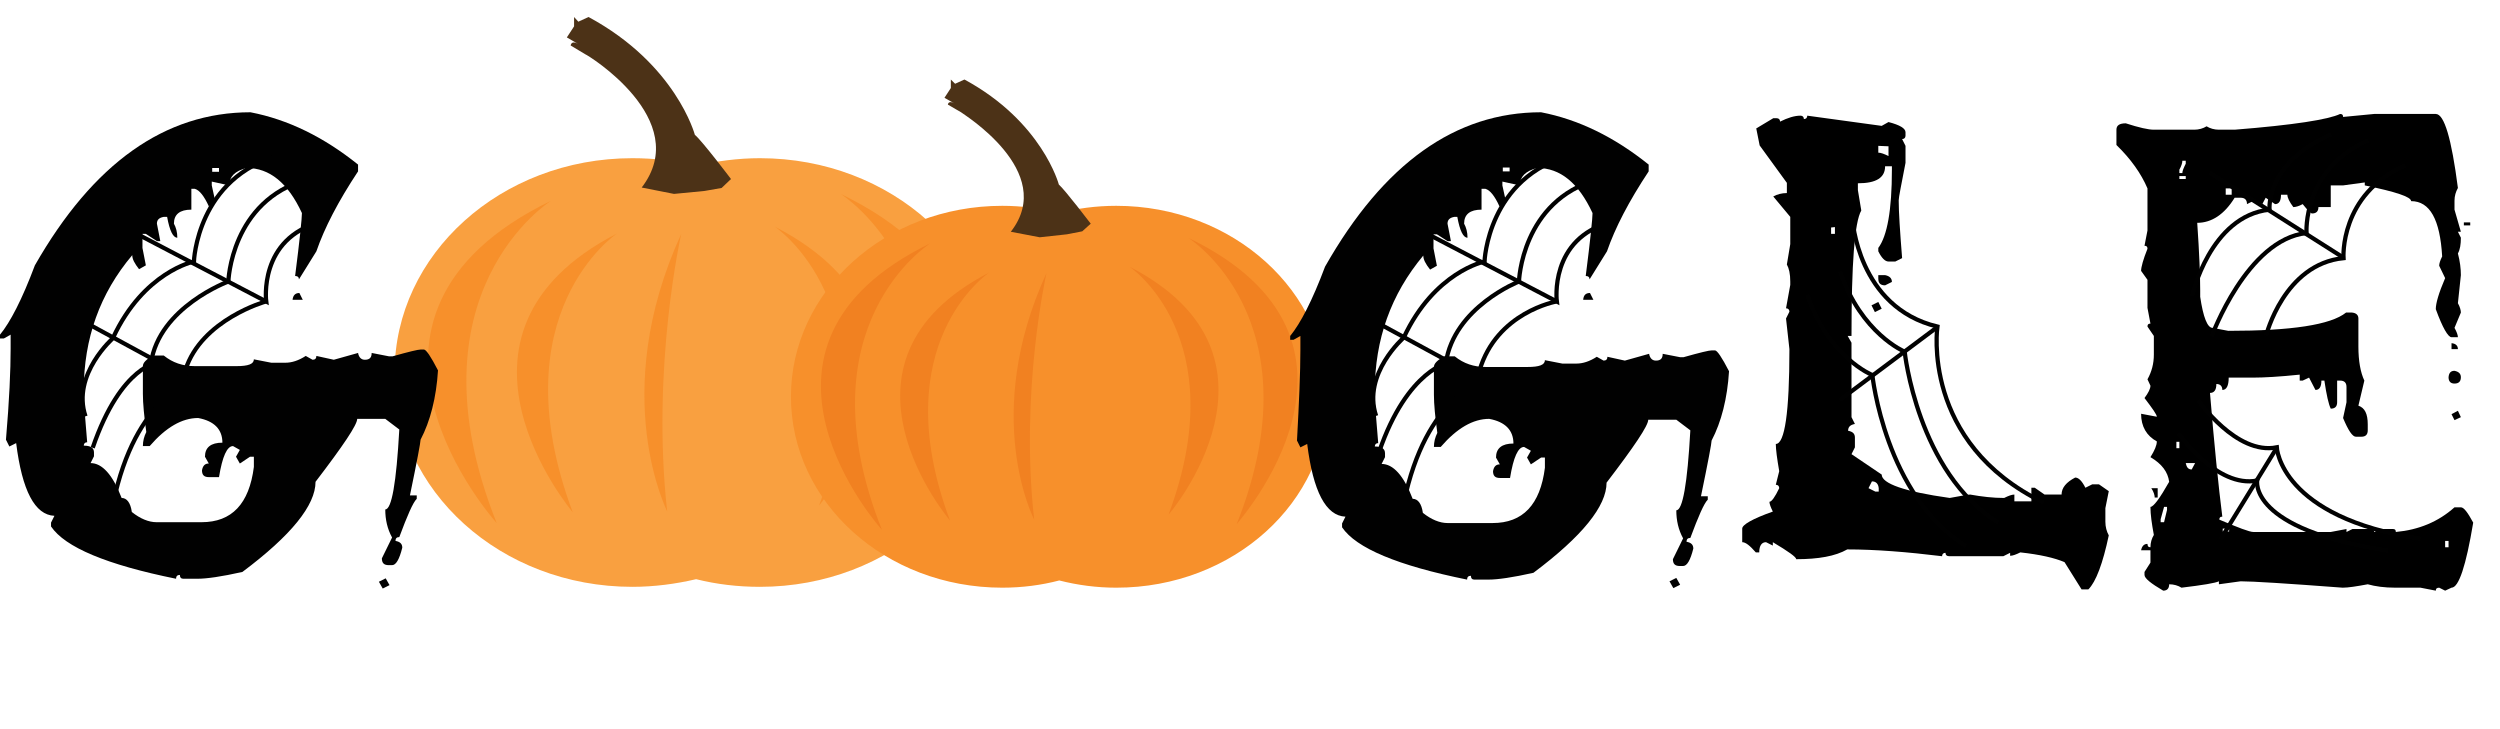
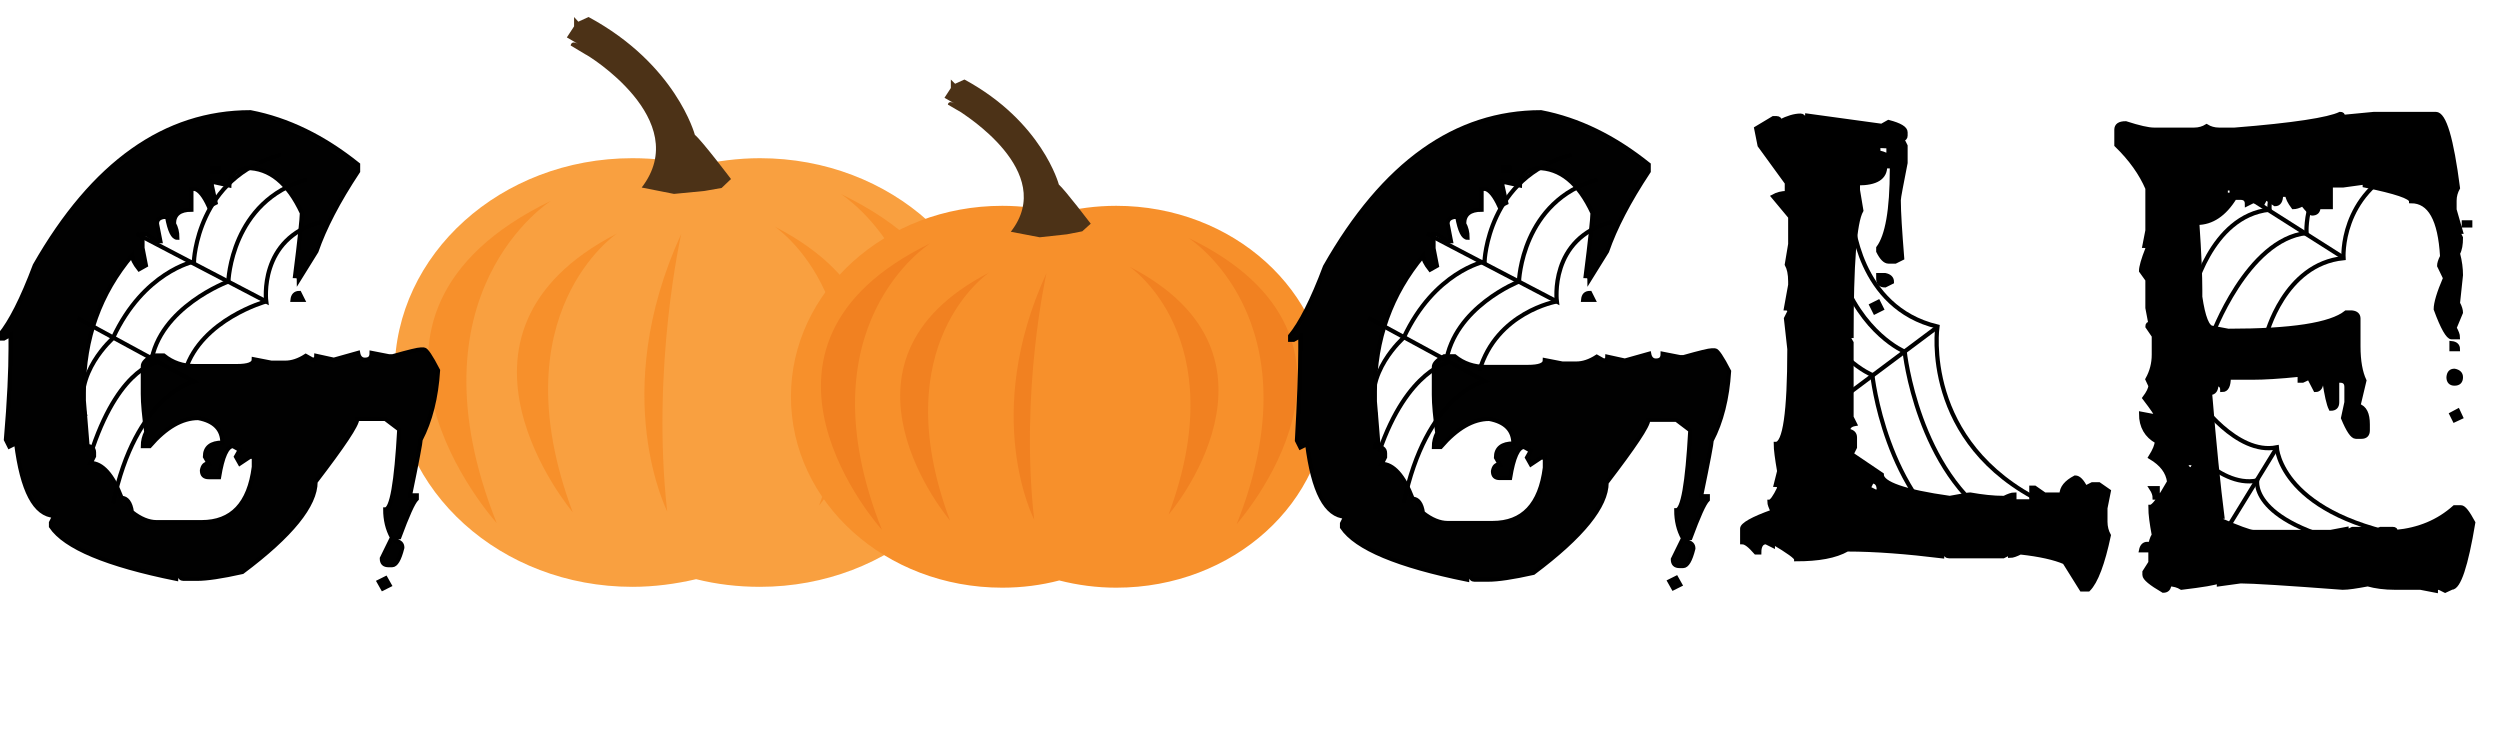
<svg xmlns="http://www.w3.org/2000/svg" version="1.1" id="Layer_1" x="0px" y="0px" viewBox="0 0 587.9 171.4" style="enable-background:new 0 0 587.9 171.4;" xml:space="preserve">
  <style type="text/css">
	.st0{fill:#F9A040;}
	.st1{fill:#F7902B;}
	.st2{fill:#4C3217;}
	.st3{fill:#F18121;}
	.st4{enable-background:new    ;}
- 	.st5{fill:#010101;}
- 	.st6{fill:none;stroke:#010101;stroke-miterlimit:10;}
+ 	.st5{fill:#010101;stroke:#000000;stroke-miterlimit:10;}
+ 	.st6{fill:none;stroke:#000000;stroke-miterlimit:10;}
+ 	.st7{stroke:#000000;stroke-miterlimit:10;}
</style>
  <g id="Layer_1_1_">
    <path class="st0" d="M178.7,37.2c-5.2,0-10.3,0.7-15,1.8c-4.8-1.2-9.8-1.8-15-1.8c-30.9,0-55.9,22.6-55.9,50.4s25,50.4,55.9,50.4   c5.2,0,10.3-0.7,15-1.8c4.8,1.2,9.8,1.8,15,1.8c30.8,0,55.9-22.6,55.9-50.4S209.6,37.2,178.7,37.2z" />
    <path class="st1" d="M129.6,47.2c0,0-34.4,21.6-12.8,75.8C116.8,123,73,74.6,129.6,47.2z" />
    <path class="st1" d="M145.1,54.9c0,0-28,18.7-10.4,65.6C134.7,120.4,99.1,78.6,145.1,54.9z" />
    <path class="st2" d="M150.9,44.1l7.6,1.5l7.2-0.7l4-0.7l2.2-2.1c0,0-6.8-9-8.5-10.4c0,0-4.4-16.6-25-27.7L136,5.1L135,4v2.2   l-1.7,2.6l2.6,1.5c-1.6-0.9-1.7,0.4-1.7,0.4l3.5,2.1C137.8,12.7,163.2,28.1,150.9,44.1z" />
    <path class="st1" d="M197.7,45.6c0,0,34.4,21.6,12.8,75.8C210.5,121.4,254.4,73,197.7,45.6z" />
    <path class="st1" d="M182.2,53.3c0,0,28,18.7,10.4,65.6C192.6,118.9,228.2,77,182.2,53.3z" />
    <path class="st1" d="M160.2,55c0,0-7.1,31.3-3.3,65.3C157,120.3,142.8,93,160.2,55z" />
  </g>
  <g id="Layer_2">
    <path class="st1" d="M262.5,48.4c-4.7,0-9.2,0.6-13.4,1.7c-4.3-1.1-8.8-1.7-13.4-1.7c-27.5,0-49.7,20.1-49.7,44.9   s22.2,44.9,49.7,44.9c4.7,0,9.2-0.6,13.4-1.7c4.3,1.1,8.8,1.7,13.4,1.7c27.5,0,49.7-20.1,49.7-44.9S289.9,48.4,262.5,48.4z" />
    <path class="st3" d="M218.8,57.2c0,0-30.6,19.2-11.4,67.4C207.4,124.6,168.5,81.6,218.8,57.2z" />
    <path class="st3" d="M232.6,64.1c0,0-24.8,16.6-9.2,58.3C223.4,122.4,191.7,85.2,232.6,64.1z" />
    <path class="st2" d="M237.7,54.5l6.8,1.3l6.4-0.7l3.6-0.7l2-1.8c0,0-6.1-8-7.5-9.2c0,0-3.9-14.8-22.2-24.7l-2.2,1l-1-1v2l-1.5,2.3   l2.3,1.3c-1.4-0.8-1.5,0.3-1.5,0.3l3.1,1.8C226.1,26.6,248.8,40.3,237.7,54.5z" />
    <path class="st3" d="M279.4,55.9c0,0,30.6,19.2,11.4,67.4C290.7,123.2,329.7,80.2,279.4,55.9z" />
    <path class="st3" d="M265.6,62.7c0,0,24.8,16.6,9.2,58.3C274.9,121,306.5,83.8,265.6,62.7z" />
    <path class="st3" d="M246.1,64.2c0,0-6.3,27.8-2.9,58C243.2,122.2,230.6,98,246.1,64.2z" />
  </g>
  <g id="G_x27_s">
    <g class="st4">
      <path class="st5" d="M58.9,26.4c8.8,1.7,17.2,5.8,25.3,12.3v1.6c-4.7,7.1-7.9,13.3-9.8,18.8l-4.1,6.6c0-0.5-0.3-0.8-0.9-0.8    c1.1-8.6,1.6-13.6,1.6-14.8c-3.3-7.1-7.6-10.6-13-10.6c-2.8,0.7-4.1,2.1-4.1,4.1l-4.1-0.9v0.9l0.9,4.1l-1.6,0.8    c-1.1-2.4-2.2-3.8-3.3-4.1H45v4.9c-2.7,0-4.1,1.1-4.1,3.3c0.5,0.9,0.8,2,0.8,3.3c-1,0-1.8-1.6-2.4-4.9h-0.8    c-1.1,0.2-1.6,0.7-1.6,1.6l0.8,4.1h-0.8L34.3,55h-0.8v3.3l0.8,4.1l-1.6,0.9c-1.1-1.4-1.6-2.4-1.6-3.3c-7.6,9-11.4,19.6-11.4,31.8    v2.4l0.8,9.8c-0.5,0-0.8,0.3-0.8,0.8c1.6,0,2.4,0.5,2.4,1.6v0.9l-0.8,1.6c2.7,0,5.2,2.7,7.3,8.2c1.2,0,2.1,1.1,2.4,3.3    c2,1.6,4,2.4,5.8,2.4h10.6c7.1,0,11.2-4.3,12.3-13v-2.4h-0.9l-2.4,1.6l-0.9-1.6l0.9-1.6l-1.6-0.9c-1.4,0-2.5,2.4-3.3,7.3h-2.4    c-1.1,0-1.6-0.5-1.6-1.6c0.2-1.1,0.7-1.6,1.6-1.6l-0.9-1.6c0-2.2,1.4-3.3,4.1-3.3c0-3.1-1.9-5.1-5.7-5.8c-3.8,0-7.6,2.2-11.4,6.6    h-1.6c0-1.2,0.3-2.3,0.8-3.3c-0.5-3.7-0.8-6.7-0.8-9v-6.5c0-0.8,0.8-1.6,2.4-2.5h2.5c2.1,1.7,4.5,2.5,7.3,2.5h9.8    c2.8,0,4.1-0.5,4.1-1.6l4.1,0.8h3.3c1.5,0,3.1-0.5,4.8-1.6l1.6,0.9c0.6,0,0.9-0.3,0.9-0.9l4.1,0.9l5.7-1.6    c0.2,1.1,0.8,1.6,1.6,1.6c1.1,0,1.6-0.5,1.6-1.6l4.1,0.8h0.8c3.9-1.1,6-1.6,6.6-1.6h0.8c0.5,0,1.6,1.6,3.3,4.9    c-0.4,6.4-1.8,11.9-4.1,16.3c0,0.6-0.8,4.9-2.5,13.1H98v0.8c-0.9,0.9-2.2,3.9-4.1,9c-0.6,0-0.9,0.3-0.9,0.9    c1.1,0.2,1.6,0.7,1.6,1.6c-0.7,2.8-1.5,4.1-2.4,4.1h-0.8c-1.1,0-1.6-0.5-1.6-1.6l2.4-4.9c-1.1-2-1.6-4.2-1.6-6.6    c1.5,0,2.6-6.2,3.3-18.8l-3.3-2.5H84c0,1.4-3.3,6.3-9.8,14.8c0,5.5-5.7,12.6-17.2,21.2c-4.9,1.1-8.4,1.6-10.6,1.6h-3.3    c-0.5,0-0.8-0.3-0.8-0.9c-0.6,0-0.9,0.3-0.9,0.9c-16.3-3.3-26.1-7.4-29.4-12.3v-0.9l0.8-1.6c-4.6-0.2-7.6-5.9-9-17.1L2.2,105    l-0.8-1.6C2.2,94.1,2.5,87,2.5,82v-3.3l-1.6,0.9H0v-0.9c2.4-2.9,5.2-8.3,8.2-16.3C21.9,38.4,38.8,26.4,58.9,26.4z M49.9,39.5v0.9    h1.6v-0.9H49.9z M70.4,68.9l0.8,1.6h-2.4C68.9,69.5,69.4,68.9,70.4,68.9z M90.7,136l0.9,1.6l-1.6,0.8l-0.9-1.6L90.7,136z" />
    </g>
    <path class="st6" d="M32,54.9l30.6,16c0,0-1.9-14.9,12.9-18.7" />
    <path class="st6" d="M72.2,42.2c-17.9,5-18.5,24-18.5,24s-16.3,6-18.2,19.2" />
    <path class="st6" d="M66.1,36.4c-19.8,5.2-20.5,25.1-20.5,25.1s-11.8,2.4-19,17.9" />
    <path class="st6" d="M62.5,70.9c0,0-15.1,4.2-18.9,16.1" />
    <path class="st6" d="M18.2,74.8l27.4,14.9c0,0-13.7,3.1-19,28.7" />
    <path class="st6" d="M26.7,79.4c0,0-9.9,8.6-6.6,18.5" />
    <path class="st6" d="M37.5,85.1c0,0-9,0.6-15.7,20.2" />
    <g class="st4">
      <path class="st5" d="M362.4,26.4c8.8,1.7,17.2,5.8,25.3,12.3v1.6c-4.7,7.1-7.9,13.3-9.8,18.8l-4.1,6.6c0-0.5-0.3-0.8-0.9-0.8    c1.1-8.6,1.6-13.6,1.6-14.8c-3.3-7.1-7.6-10.6-13-10.6c-2.8,0.7-4.1,2.1-4.1,4.1l-4.1-0.9v0.9l0.9,4.1l-1.6,0.8    c-1.1-2.4-2.2-3.8-3.3-4.1h-0.9v4.9c-2.7,0-4.1,1.1-4.1,3.3c0.5,0.9,0.8,2,0.8,3.3c-1,0-1.8-1.6-2.4-4.9H342    c-1.1,0.2-1.6,0.7-1.6,1.6l0.8,4.1h-0.8l-2.5-1.6h-0.8v3.3l0.8,4.1l-1.6,0.9c-1.1-1.4-1.6-2.4-1.6-3.3    c-7.6,9.1-11.4,19.7-11.4,31.9v2.4l0.8,9.8c-0.5,0-0.8,0.3-0.8,0.8c1.6,0,2.4,0.5,2.4,1.6v0.9l-0.8,1.6c2.7,0,5.2,2.7,7.3,8.2    c1.2,0,2.1,1.1,2.4,3.3c2,1.6,4,2.4,5.8,2.4H351c7.1,0,11.2-4.3,12.3-13v-2.4h-0.9l-2.4,1.6l-0.9-1.6l0.9-1.6l-1.6-0.9    c-1.4,0-2.5,2.4-3.3,7.3h-2.4c-1.1,0-1.6-0.5-1.6-1.6c0.2-1.1,0.7-1.6,1.6-1.6l-0.9-1.6c0-2.2,1.4-3.3,4.1-3.3    c0-3.1-1.9-5.1-5.7-5.8c-3.8,0-7.6,2.2-11.4,6.6h-1.6c0-1.2,0.3-2.3,0.8-3.3c-0.5-3.7-0.8-6.7-0.8-9v-6.5c0-0.8,0.8-1.6,2.4-2.5    h2.5c2.1,1.7,4.5,2.5,7.3,2.5h9.8c2.8,0,4.1-0.5,4.1-1.6l4.1,0.8h3.3c1.5,0,3.1-0.5,4.8-1.6l1.6,0.9c0.6,0,0.9-0.3,0.9-0.9    l4.1,0.9l5.7-1.6c0.2,1.1,0.8,1.6,1.6,1.6c1.1,0,1.6-0.5,1.6-1.6l4.1,0.8h0.8c3.9-1.1,6-1.6,6.6-1.6h0.8c0.5,0,1.6,1.6,3.3,4.9    c-0.4,6.4-1.8,11.9-4.1,16.3c0,0.6-0.8,4.9-2.5,13.1h1.6v0.8c-0.9,0.9-2.2,3.9-4.1,9c-0.6,0-0.9,0.3-0.9,0.9    c1.1,0.2,1.6,0.7,1.6,1.6c-0.7,2.8-1.5,4.1-2.4,4.1H395c-1.1,0-1.6-0.5-1.6-1.6l2.4-4.9c-1.1-2-1.6-4.2-1.6-6.6    c1.5,0,2.6-6.2,3.3-18.8l-3.3-2.5h-6.6c0,1.4-3.3,6.3-9.8,14.8c0,5.5-5.7,12.6-17.2,21.2c-4.9,1.1-8.4,1.6-10.6,1.6h-3.3    c-0.5,0-0.8-0.3-0.8-0.9c-0.6,0-0.9,0.3-0.9,0.9c-16.3-3.3-26.1-7.4-29.4-12.3v-0.9l0.8-1.6c-4.6-0.2-7.6-5.9-9-17.1l-1.6,0.8    l-0.8-1.6c0.5-9.1,0.8-16.2,0.8-21.3V79l-1.6,0.9h-0.8V79c2.4-2.9,5.2-8.3,8.2-16.3C325.4,38.4,342.3,26.4,362.4,26.4z     M353.4,39.4v0.9h1.6v-0.9H353.4z M373.9,68.9l0.8,1.6h-2.4C372.4,69.4,372.9,68.9,373.9,68.9z M394.2,135.9l0.9,1.6l-1.6,0.8    l-0.9-1.6L394.2,135.9z" />
    </g>
    <path class="st6" d="M335.5,54.9l30.6,16c0,0-1.9-14.9,12.9-18.7" />
    <path class="st6" d="M375.7,42.2c-17.9,5-18.5,24-18.5,24s-15.3,6-17.2,19.2" />
    <path class="st6" d="M369.6,36.4c-19.8,5.2-20.5,25.1-20.5,25.1s-11.8,2.4-19,17.9" />
    <path class="st6" d="M366,70.9c0,0-14.1,2.5-18.1,16.3" />
    <path class="st6" d="M321.7,74.7l27.4,14.9c0,0-13.7,3.1-19,28.7" />
    <path class="st6" d="M330.2,79.3c0,0-9.9,8.6-6.6,18.5" />
    <path class="st6" d="M341,85.1c0,0-10,1.6-16.7,21.2" />
  </g>
  <g id="LE">
    <g class="st4">
-       <path d="M423.4,27.2c0.5,0,0.8,0.3,0.8,0.8c0.5,0,0.8-0.3,0.8-0.8l17.5,2.4l1.6-0.9c2.7,0.7,4,1.5,4,2.4v0.8    c0,0.5-0.3,0.8-0.8,0.8l0.8,1.6v4c-1,5.2-1.6,8.1-1.6,8.8c0,2.8,0.3,7.3,0.8,13.6l-1.6,0.8h-1.6c-0.8,0-1.6-0.8-2.4-2.4v-0.8    c2.1-2.8,3.2-8.9,3.2-18.4v-0.8h-1.6c0,2.7-2.1,4-6.4,4v1.6l0.8,4.8c-1.6,2.8-2.3,12.6-2.3,29.5h-0.9l0.9,1.6v17.5l0.8,1.6    c-1.1,0.2-1.6,0.7-1.6,1.6c1.1,0.2,1.6,0.7,1.6,1.6v2.3l-0.8,1.6l7.1,4.8c0,2.1,5.3,4,16,5.5c2.8-0.5,4.3-0.8,4.8-0.8    c2.8,0.5,5.4,0.8,8,0.8c1-0.5,1.8-0.8,2.4-0.8v1.6h4v-3.2h0.8l2.3,1.6h4c0-1.6,1.1-2.9,3.2-4c0.8,0,1.6,0.8,2.4,2.4l1.6-0.8h1.6    l2.3,1.6l-0.8,4v3.2c0,1.2,0.3,2.3,0.8,3.2c-1.4,6.6-3,10.9-4.8,12.7h-1.6l-4-6.4c-2.3-1-5.8-1.8-10.4-2.3c-1,0.5-1.8,0.8-2.4,0.8    V130l-1.6,0.8h-12.7c-0.6,0-0.9-0.3-0.9-0.8c-0.5,0-0.8,0.3-0.8,0.8c-8.2-1-15.7-1.6-22.3-1.6c-2.8,1.6-6.8,2.3-12,2.3    c0-0.5-1.8-1.8-5.5-4v0.8l-1.6-0.8c-1,0-1.6,0.8-1.6,2.4h-0.8c-1.4-1.6-2.4-2.4-3.2-2.4v-3.2c0-0.9,2.4-2.3,7.2-4    c-0.5-1-0.8-1.8-0.8-2.3c0.5,0,1.3-1.1,2.3-3.2c0-0.5-0.3-0.8-0.8-0.8l0.8-3.2c-0.5-2.9-0.8-5.1-0.8-6.4c2.1,0,3.2-7.4,3.2-22.3    l-0.8-7.2l0.8-1.6c0-0.5-0.3-0.8-0.8-0.8l1-5.5v-0.8c0-1.8-0.3-3.1-0.8-4l0.8-4.8V51l-4-4.8c0.9-0.5,2-0.8,3.2-0.8V43l-6.4-8.8    l-0.8-4l4-2.4h0.8c0.5,0,0.8,0.3,0.8,0.8C420.4,27.7,422,27.2,423.4,27.2z M430.6,53.5V55h0.9v-1.6L430.6,53.5L430.6,53.5z     M440.2,113.2l-0.8,1.6l1.6,0.8h0.8v-0.8C441.7,113.8,441.2,113.2,440.2,113.2z M441.7,71l0.8,1.6l-1.6,0.8l-0.8-1.6L441.7,71z     M441.7,34.3v1.6c0.6,0,1.4,0.3,2.4,0.8v-2.3L441.7,34.3L441.7,34.3z M441.7,64.7h1.6c1,0.2,1.6,0.7,1.6,1.6l-1.6,0.8    c-1.1,0-1.6-0.5-1.6-1.6V64.7z" />
-       <path d="M550.3,26.8c0.5,0,0.7,0.2,0.7,0.7l7.3-0.7h14.5c2,0,3.7,5.8,5.2,17.4c-0.5,0.9-0.8,1.9-0.8,3v2.1l1.5,5.2H578l0.7,1.4    c0,1.6-0.2,2.8-0.7,3.7c0.5,1.9,0.7,3.6,0.7,5.1l-0.7,6.6c0.5,0.9,0.7,1.7,0.7,2.2l-1.5,3.6c0.5,0.9,0.8,1.7,0.8,2.2h-1.5    c-0.8,0-2.1-2.2-3.7-6.6c0-1.4,0.7-3.8,2.2-7.3l-1.4-2.9c0-0.5,0.2-1.2,0.7-2.2c-0.5-8.7-2.9-13-7.3-13c0-1-3.6-2.2-10.9-3.7v-0.7    l-5.1,0.7h-2.9v5.1h-2.9c0,1-0.5,1.5-1.5,1.5c-0.3,0-1-0.7-2.2-2.2c-0.9,0.5-1.7,0.7-2.2,0.7c-0.9-1.2-1.4-2.2-1.4-2.9h-1.5    c0,1.5-0.5,2.2-1.4,2.2l-2.2-1.5L532,48l-1.4-0.7h-0.8l-1.4,0.7c0-1-0.5-1.5-1.5-1.5h-1.4c-2.4,3.9-5.4,5.9-8.8,5.9    c0.5,7.2,0.7,12.6,0.7,15.9v1.5c0.7,4.8,1.7,7.3,2.9,7.3l3.7,0.7c14.8,0,24.1-1.4,27.7-4.3h1.4c1,0.1,1.5,0.6,1.5,1.4v6.6    c0,3.4,0.5,6.1,1.4,8l-1.4,5.9c1.5,0.5,2.2,1.9,2.2,4.4v1.4c0,1-0.5,1.5-1.5,1.5H554c-0.8,0-1.8-1.5-3-4.4l0.8-3.7V91    c0-1-0.5-1.5-1.5-1.5h-0.7v5.1c0,1-0.5,1.5-1.5,1.5c-0.5-1-1-3.2-1.5-6.6h-0.7c0,1.5-0.5,2.2-1.4,2.2l-1.5-2.9l-1.5,0.7h-0.7v-1.4    c-4.8,0.5-8.5,0.7-10.9,0.7h-5.8c0,1.9-0.5,2.9-1.5,2.9c0-0.9-0.5-1.4-1.4-1.4c0,1.4-0.5,2.1-1.5,2.1c1,12.2,2,22,2.9,29.1    c-0.5,0-0.7,0.2-0.7,0.7c4.5,1.9,7.1,2.9,8,2.9h18.2l3.7-0.7v0.7l1.4-0.7h4.4c0.5,0,0.7,0.2,0.7,0.7l1.5-0.7h2.9    c0.5,0,0.7,0.2,0.7,0.7c5.4-0.5,10-2.4,13.8-5.8h1.5c0.7,0,1.6,1.2,2.9,3.6c-1.7,10.2-3.4,15.3-5.1,15.3l-1.5,0.7l-1.4-0.7    c-0.5,0-0.8,0.2-0.8,0.7l-3.6-0.7h-5.9c-2.6,0-4.7-0.3-6.5-0.8c-2.7,0.5-4.6,0.8-5.9,0.8c-13.2-1-21.2-1.5-24-1.5l-5.1,0.7v-0.7    c-0.8,0.4-3.8,0.9-8.8,1.5c-0.8-0.5-1.8-0.8-2.9-0.8c0,1-0.5,1.5-1.4,1.5c-2.9-1.7-4.4-2.9-4.4-3.7v-0.7l1.4-2.2v-2.9h-2.2    c0.2-1,0.7-1.5,1.5-1.5c0,0.5,0.2,0.8,0.7,0.8c0-1.1,0.3-2.1,0.8-2.9c-0.5-2.7-0.8-4.8-0.8-6.6c0.7,0,2.2-2,4.4-5.9    c-0.3-2.3-1.7-4.2-4.4-5.8c1-1.6,1.5-2.8,1.5-3.7c-2.4-1.3-3.7-3.5-3.7-6.5l3.7,0.7c0-0.5-1-1.9-2.9-4.4c0.9-1.2,1.4-2.2,1.4-2.9    l-0.7-1.5c1-1.8,1.5-3.7,1.5-5.8V79l-1.5-2.2c0-0.5,0.2-0.7,0.7-0.7l-0.7-3.7v-6.6l-1.5-2.1c0-0.9,0.5-2.7,1.5-5.2    c0-0.5-0.2-0.7-0.7-0.7l0.7-3.6v-9.9c-1.5-3.5-3.9-6.9-7.3-10.2v-3.6c0-1,0.7-1.5,2.2-1.5c3.1,1,5.3,1.5,6.6,1.5h9.5    c1.1,0,2.1-0.3,2.9-0.8c0.8,0.5,1.8,0.8,2.9,0.8h3.7C539.4,29.4,547.6,28.1,550.3,26.8z M505.9,114.8h1.5v2.2h-0.7    C506.7,116.5,506.5,115.7,505.9,114.8z M508.9,119.2l-0.8,2.9v0.7h0.8l0.7-2.9v-0.7H508.9z M511.8,103.9v1.5h0.7v-1.5H511.8z     M513.2,37.8c0,0.5-0.2,1.2-0.7,2.1v0.8h0.7c0-0.5,0.3-1.2,0.8-2.2v-0.7C514,37.8,513.2,37.8,513.2,37.8z M512.5,41.4v0.7h1.5    v-0.7H512.5z M514,108.9c0.2,1,0.6,1.5,1.4,1.5l0.8-1.5H514z M522.7,124.3v0.7h1.5v-0.7H522.7z M523.4,44.3v1.5h1.4v-1.5H523.4z     M575,127.2v1.5h0.8v-1.5H575z M577.2,87.2c1,0.2,1.5,0.7,1.5,1.5c0,1-0.5,1.5-1.5,1.5c-0.9,0-1.4-0.5-1.4-1.5    C575.9,87.6,576.4,87.2,577.2,87.2z M576.5,80.7c1,0.1,1.5,0.6,1.5,1.4h-1.5V80.7z M578,96.6l0.7,1.5l-1.5,0.7l-0.7-1.4L578,96.6z     M579.4,52.3h1.5V53h-1.5V52.3z" />
+       <path class="st7" d="M423.4,27.2c0.5,0,0.8,0.3,0.8,0.8c0.5,0,0.8-0.3,0.8-0.8l17.5,2.4l1.6-0.9c2.7,0.7,4,1.5,4,2.4v0.8    c0,0.5-0.3,0.8-0.8,0.8l0.8,1.6v4c-1,5.2-1.6,8.1-1.6,8.8c0,2.8,0.3,7.3,0.8,13.6l-1.6,0.8h-1.6c-0.8,0-1.6-0.8-2.4-2.4v-0.8    c2.1-2.8,3.2-8.9,3.2-18.4v-0.8h-1.6c0,2.7-2.1,4-6.4,4v1.6l0.8,4.8c-1.6,2.8-2.3,12.6-2.3,29.5h-0.9l0.9,1.6v17.5l0.8,1.6    c-1.1,0.2-1.6,0.7-1.6,1.6c1.1,0.2,1.6,0.7,1.6,1.6v2.3l-0.8,1.6l7.1,4.8c0,2.1,5.3,4,16,5.5c2.8-0.5,4.3-0.8,4.8-0.8    c2.8,0.5,5.4,0.8,8,0.8c1-0.5,1.8-0.8,2.4-0.8v1.6h4v-3.2h0.8l2.3,1.6h4c0-1.6,1.1-2.9,3.2-4c0.8,0,1.6,0.8,2.4,2.4l1.6-0.8h1.6    l2.3,1.6l-0.8,4v3.2c0,1.2,0.3,2.3,0.8,3.2c-1.4,6.6-3,10.9-4.8,12.7h-1.6l-4-6.4c-2.3-1-5.8-1.8-10.4-2.3c-1,0.5-1.8,0.8-2.4,0.8    V130l-1.6,0.8h-12.7c-0.6,0-0.9-0.3-0.9-0.8c-0.5,0-0.8,0.3-0.8,0.8c-8.2-1-15.7-1.6-22.3-1.6c-2.8,1.6-6.8,2.3-12,2.3    c0-0.5-1.8-1.8-5.5-4v0.8l-1.6-0.8c-1,0-1.6,0.8-1.6,2.4h-0.8c-1.4-1.6-2.4-2.4-3.2-2.4v-3.2c0-0.9,2.4-2.3,7.2-4    c-0.5-1-0.8-1.8-0.8-2.3c0.5,0,1.3-1.1,2.3-3.2c0-0.5-0.3-0.8-0.8-0.8l0.8-3.2c-0.5-2.9-0.8-5.1-0.8-6.4c2.1,0,3.2-7.4,3.2-22.3    l-0.8-7.2l0.8-1.6c0-0.5-0.3-0.8-0.8-0.8l1-5.5v-0.8c0-1.8-0.3-3.1-0.8-4l0.8-4.8V51l-4-4.8c0.9-0.5,2-0.8,3.2-0.8V43l-6.4-8.8    l-0.8-4l4-2.4h0.8c0.5,0,0.8,0.3,0.8,0.8C420.4,27.7,422,27.2,423.4,27.2z M430.6,53.5V55h0.9v-1.6L430.6,53.5L430.6,53.5z     M440.2,113.2l-0.8,1.6l1.6,0.8h0.8v-0.8C441.7,113.8,441.2,113.2,440.2,113.2z M441.7,71l0.8,1.6l-1.6,0.8l-0.8-1.6L441.7,71z     M441.7,34.3v1.6c0.6,0,1.4,0.3,2.4,0.8v-2.3L441.7,34.3L441.7,34.3z M441.7,64.7h1.6c1,0.2,1.6,0.7,1.6,1.6l-1.6,0.8    c-1.1,0-1.6-0.5-1.6-1.6V64.7z" />
+       <path class="st7" d="M550.3,26.8c0.5,0,0.7,0.2,0.7,0.7l7.3-0.7h14.5c2,0,3.7,5.8,5.2,17.4c-0.5,0.9-0.8,1.9-0.8,3v2.1l1.5,5.2    H578l0.7,1.4c0,1.6-0.2,2.8-0.7,3.7c0.5,1.9,0.7,3.6,0.7,5.1l-0.7,6.6c0.5,0.9,0.7,1.7,0.7,2.2l-1.5,3.6c0.5,0.9,0.8,1.7,0.8,2.2    h-1.5c-0.8,0-2.1-2.2-3.7-6.6c0-1.4,0.7-3.8,2.2-7.3l-1.4-2.9c0-0.5,0.2-1.2,0.7-2.2c-0.5-8.7-2.9-13-7.3-13c0-1-3.6-2.2-10.9-3.7    v-0.7l-5.1,0.7h-2.9v5.1h-2.9c0,1-0.5,1.5-1.5,1.5c-0.3,0-1-0.7-2.2-2.2c-0.9,0.5-1.7,0.7-2.2,0.7c-0.9-1.2-1.4-2.2-1.4-2.9h-1.5    c0,1.5-0.5,2.2-1.4,2.2l-2.2-1.5L532,48l-1.4-0.7h-0.8l-1.4,0.7c0-1-0.5-1.5-1.5-1.5h-1.4c-2.4,3.9-5.4,5.9-8.8,5.9    c0.5,7.2,0.7,12.6,0.7,15.9v1.5c0.7,4.8,1.7,7.3,2.9,7.3l3.7,0.7c14.8,0,24.1-1.4,27.7-4.3h1.4c1,0.1,1.5,0.6,1.5,1.4v6.6    c0,3.4,0.5,6.1,1.4,8l-1.4,5.9c1.5,0.5,2.2,1.9,2.2,4.4v1.4c0,1-0.5,1.5-1.5,1.5H554c-0.8,0-1.8-1.5-3-4.4l0.8-3.7V91    c0-1-0.5-1.5-1.5-1.5h-0.7v5.1c0,1-0.5,1.5-1.5,1.5c-0.5-1-1-3.2-1.5-6.6h-0.7c0,1.5-0.5,2.2-1.4,2.2l-1.5-2.9l-1.5,0.7h-0.7v-1.4    c-4.8,0.5-8.5,0.7-10.9,0.7h-5.8c0,1.9-0.5,2.9-1.5,2.9c0-0.9-0.5-1.4-1.4-1.4c0,1.4-0.5,2.1-1.5,2.1c1,12.2,2,22,2.9,29.1    c-0.5,0-0.7,0.2-0.7,0.7c4.5,1.9,7.1,2.9,8,2.9h18.2l3.7-0.7v0.7l1.4-0.7h4.4c0.5,0,0.7,0.2,0.7,0.7l1.5-0.7h2.9    c0.5,0,0.7,0.2,0.7,0.7c5.4-0.5,10-2.4,13.8-5.8h1.5c0.7,0,1.6,1.2,2.9,3.6c-1.7,10.2-3.4,15.3-5.1,15.3l-1.5,0.7l-1.4-0.7    c-0.5,0-0.8,0.2-0.8,0.7l-3.6-0.7h-5.9c-2.6,0-4.7-0.3-6.5-0.8c-2.7,0.5-4.6,0.8-5.9,0.8c-13.2-1-21.2-1.5-24-1.5l-5.1,0.7v-0.7    c-0.8,0.4-3.8,0.9-8.8,1.5c-0.8-0.5-1.8-0.8-2.9-0.8c0,1-0.5,1.5-1.4,1.5c-2.9-1.7-4.4-2.9-4.4-3.7v-0.7l1.4-2.2v-2.9h-2.2    c0.2-1,0.7-1.5,1.5-1.5c0,0.5,0.2,0.8,0.7,0.8c0-1.1,0.3-2.1,0.8-2.9c-0.5-2.7-0.8-4.8-0.8-6.6c0.7,0,2.2-2,4.4-5.9    c-0.3-2.3-1.7-4.2-4.4-5.8c1-1.6,1.5-2.8,1.5-3.7c-2.4-1.3-3.7-3.5-3.7-6.5l3.7,0.7c0-0.5-1-1.9-2.9-4.4c0.9-1.2,1.4-2.2,1.4-2.9    l-0.7-1.5c1-1.8,1.5-3.7,1.5-5.8V79l-1.5-2.2c0-0.5,0.2-0.7,0.7-0.7l-0.7-3.7v-6.6l-1.5-2.1c0-0.9,0.5-2.7,1.5-5.2    c0-0.5-0.2-0.7-0.7-0.7l0.7-3.6v-9.9c-1.5-3.5-3.9-6.9-7.3-10.2v-3.6c0-1,0.7-1.5,2.2-1.5c3.1,1,5.3,1.5,6.6,1.5h9.5    c1.1,0,2.1-0.3,2.9-0.8c0.8,0.5,1.8,0.8,2.9,0.8h3.7C539.4,29.4,547.6,28.1,550.3,26.8z M505.9,114.8h1.5v2.2h-0.7    C506.7,116.5,506.5,115.7,505.9,114.8z M508.9,119.2l-0.8,2.9v0.7h0.8l0.7-2.9v-0.7H508.9z M511.8,103.9v1.5h0.7v-1.5H511.8z     M513.2,37.8c0,0.5-0.2,1.2-0.7,2.1v0.8h0.7c0-0.5,0.3-1.2,0.8-2.2v-0.7C514,37.8,513.2,37.8,513.2,37.8z M512.5,41.4v0.7h1.5    v-0.7H512.5z M514,108.9c0.2,1,0.6,1.5,1.4,1.5l0.8-1.5H514z M522.7,124.3v0.7h1.5v-0.7H522.7z M523.4,44.3v1.5h1.4v-1.5H523.4z     M575,127.2v1.5h0.8v-1.5H575z M577.2,87.2c1,0.2,1.5,0.7,1.5,1.5c0,1-0.5,1.5-1.5,1.5c-0.9,0-1.4-0.5-1.4-1.5    C575.9,87.6,576.4,87.2,577.2,87.2z M576.5,80.7c1,0.1,1.5,0.6,1.5,1.4h-1.5V80.7z M578,96.6l0.7,1.5l-1.5,0.7l-0.7-1.4L578,96.6z     M579.4,52.3h1.5V53h-1.5V52.3z" />
    </g>
    <path class="st6" d="M435.6,51.4c0,0,1.2,20.9,20,25.4c0,0-4,27.3,25,41.4" />
    <line class="st6" x1="455.6" y1="76.9" x2="432.6" y2="94.1" />
    <path class="st6" d="M469.9,122.9c-19-11.8-22-40.2-22-40.2s-10.2-4.2-15.2-18.9" />
    <path class="st6" d="M462.3,128.4c-19-11.8-22-40.2-22-40.2S430,84.1,425,69.3" />
    <path class="st6" d="M532.9,78.9c0,0,4.2-16.8,18.2-18.2c0,0-1-15,14.5-21.8" />
    <line class="st6" x1="551.1" y1="60.6" x2="519.6" y2="40.6" />
    <path class="st6" d="M520.1,79.1c0,0,8.3-22.8,22.3-24.3c0,0-1-15,14.5-21.8" />
    <path class="st6" d="M515.5,69.6c0,0,4.2-18.8,18.2-20.3c0,0-1-11,14.5-17.7" />
    <path class="st6" d="M516.9,94.1c0,0,9,13,18.5,11.1c0,0,0.8,16.5,33.8,21.5" />
    <line class="st6" x1="535.4" y1="105.3" x2="522.2" y2="126.8" />
    <path class="st6" d="M512.3,101.9c0,0,9,13,18.5,11.1c0,0-2.2,11.5,30.8,16.5" />
  </g>
</svg>
